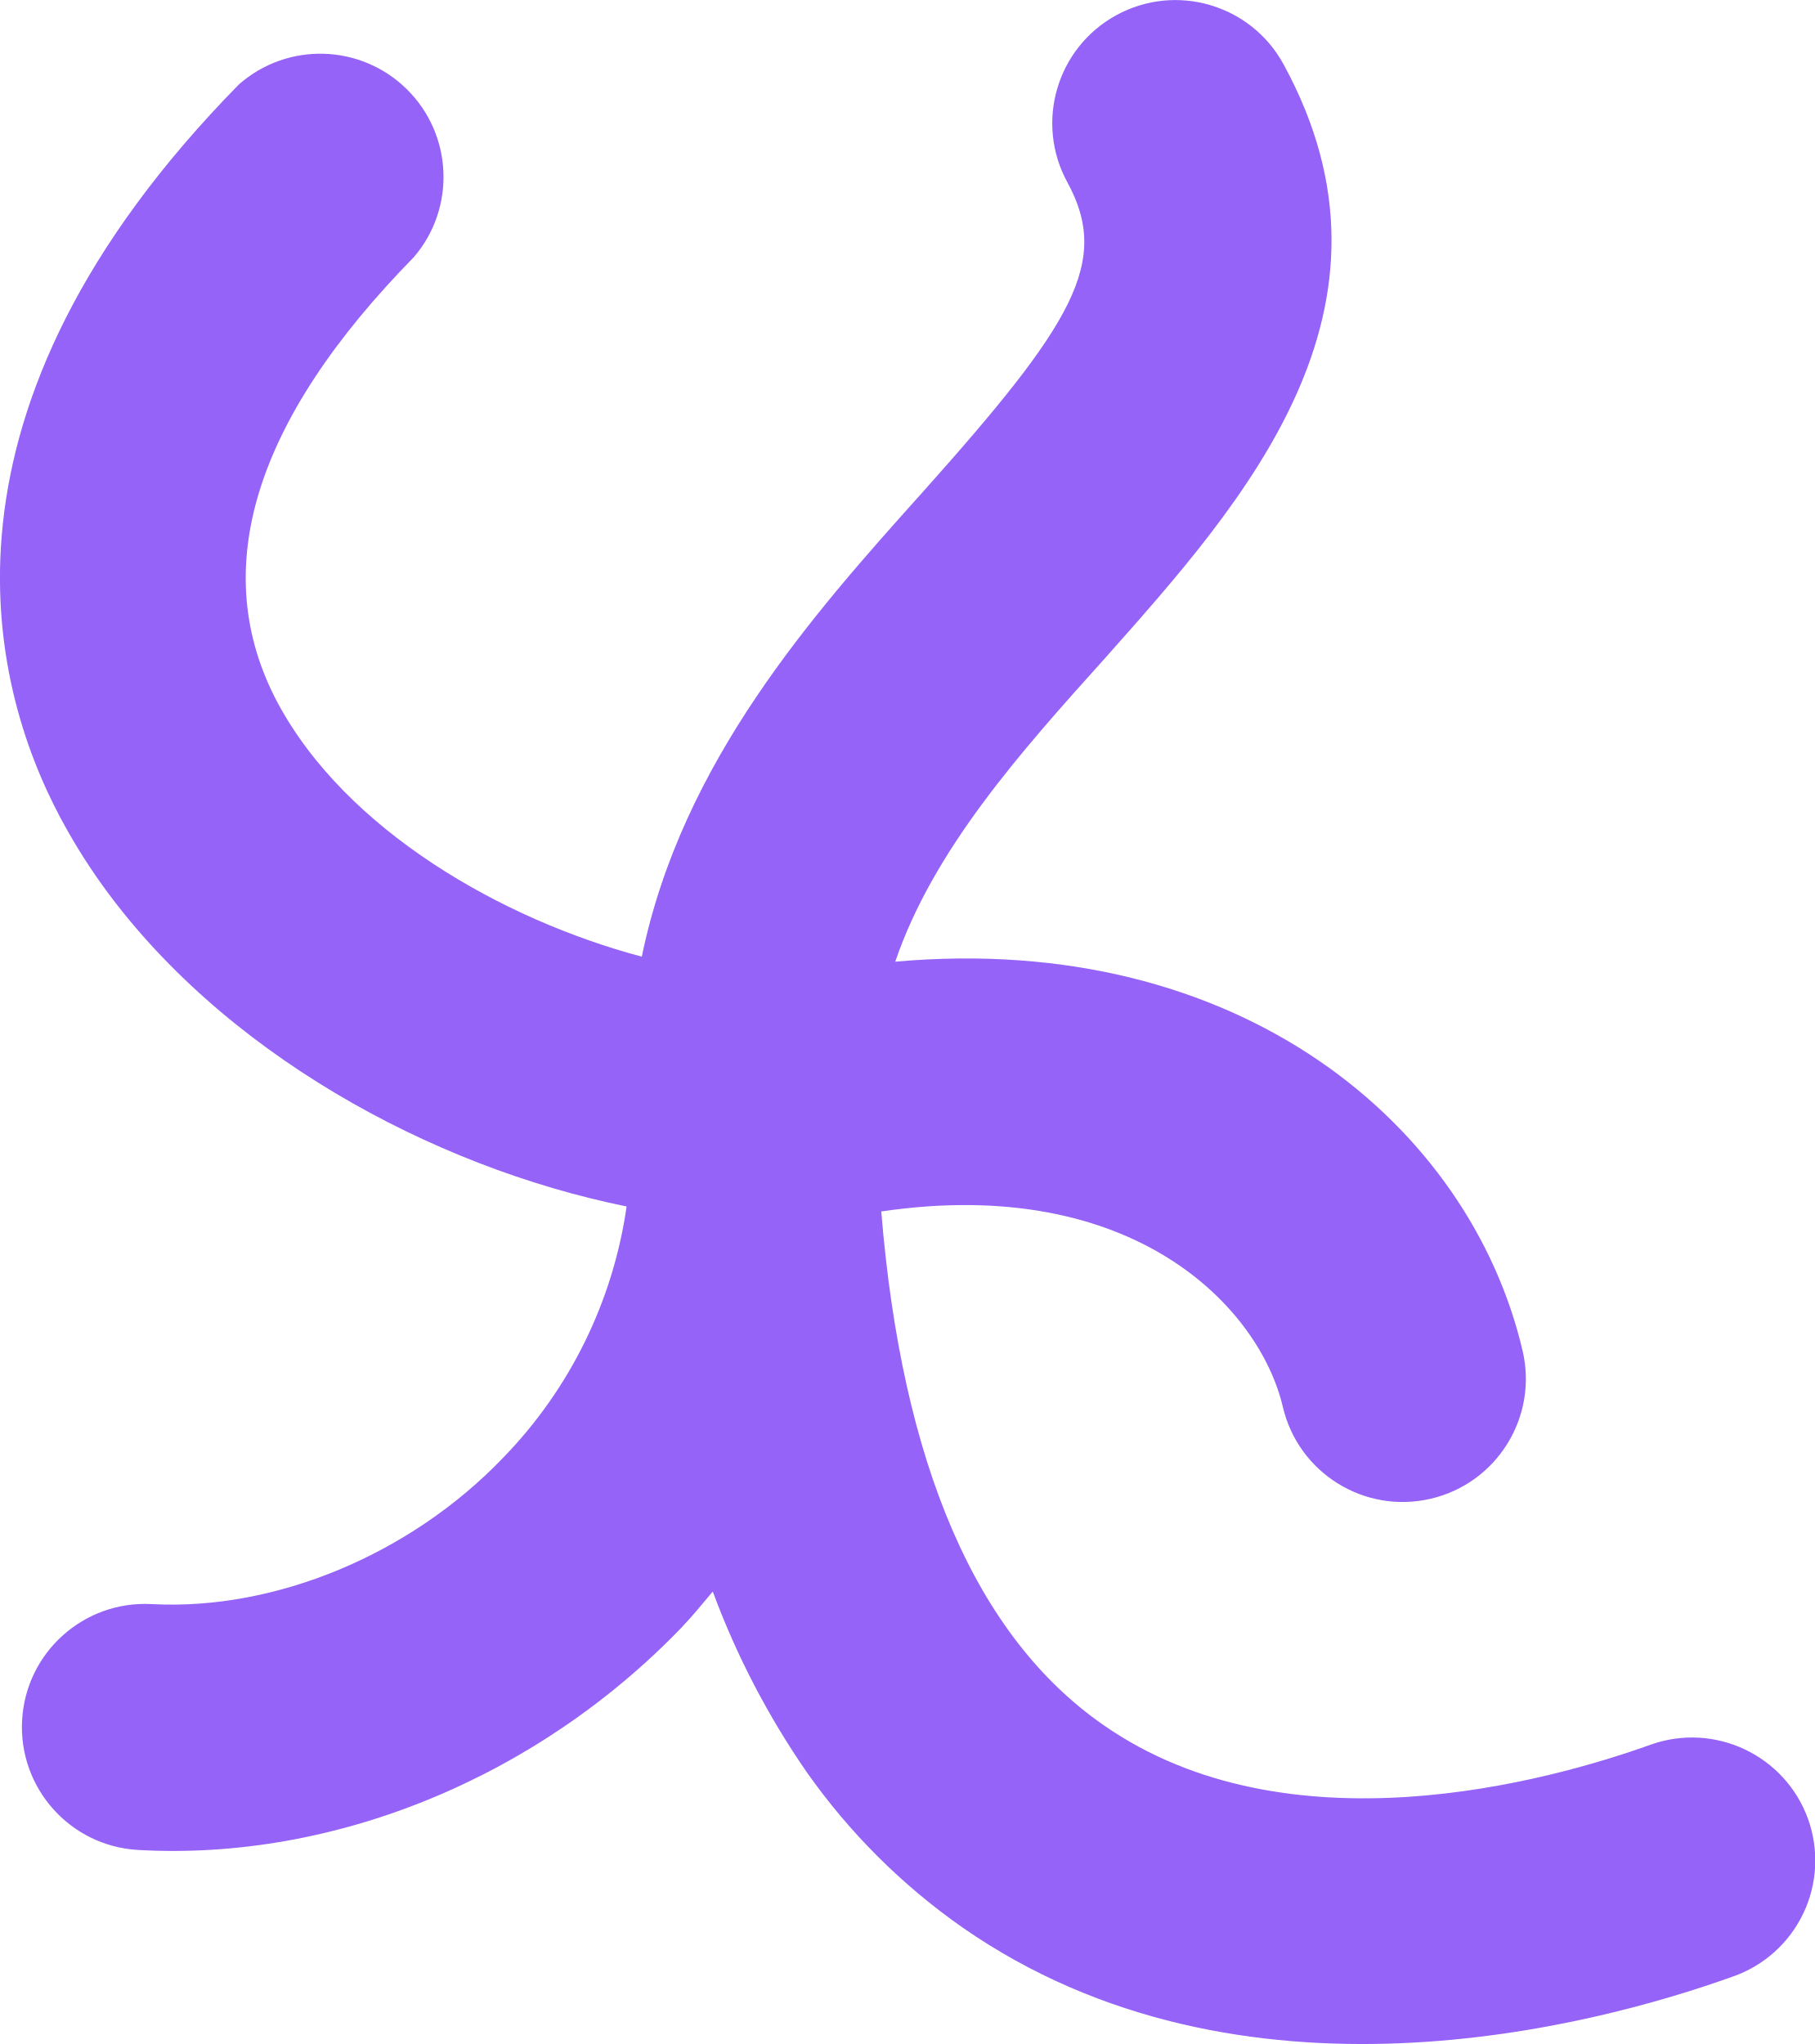
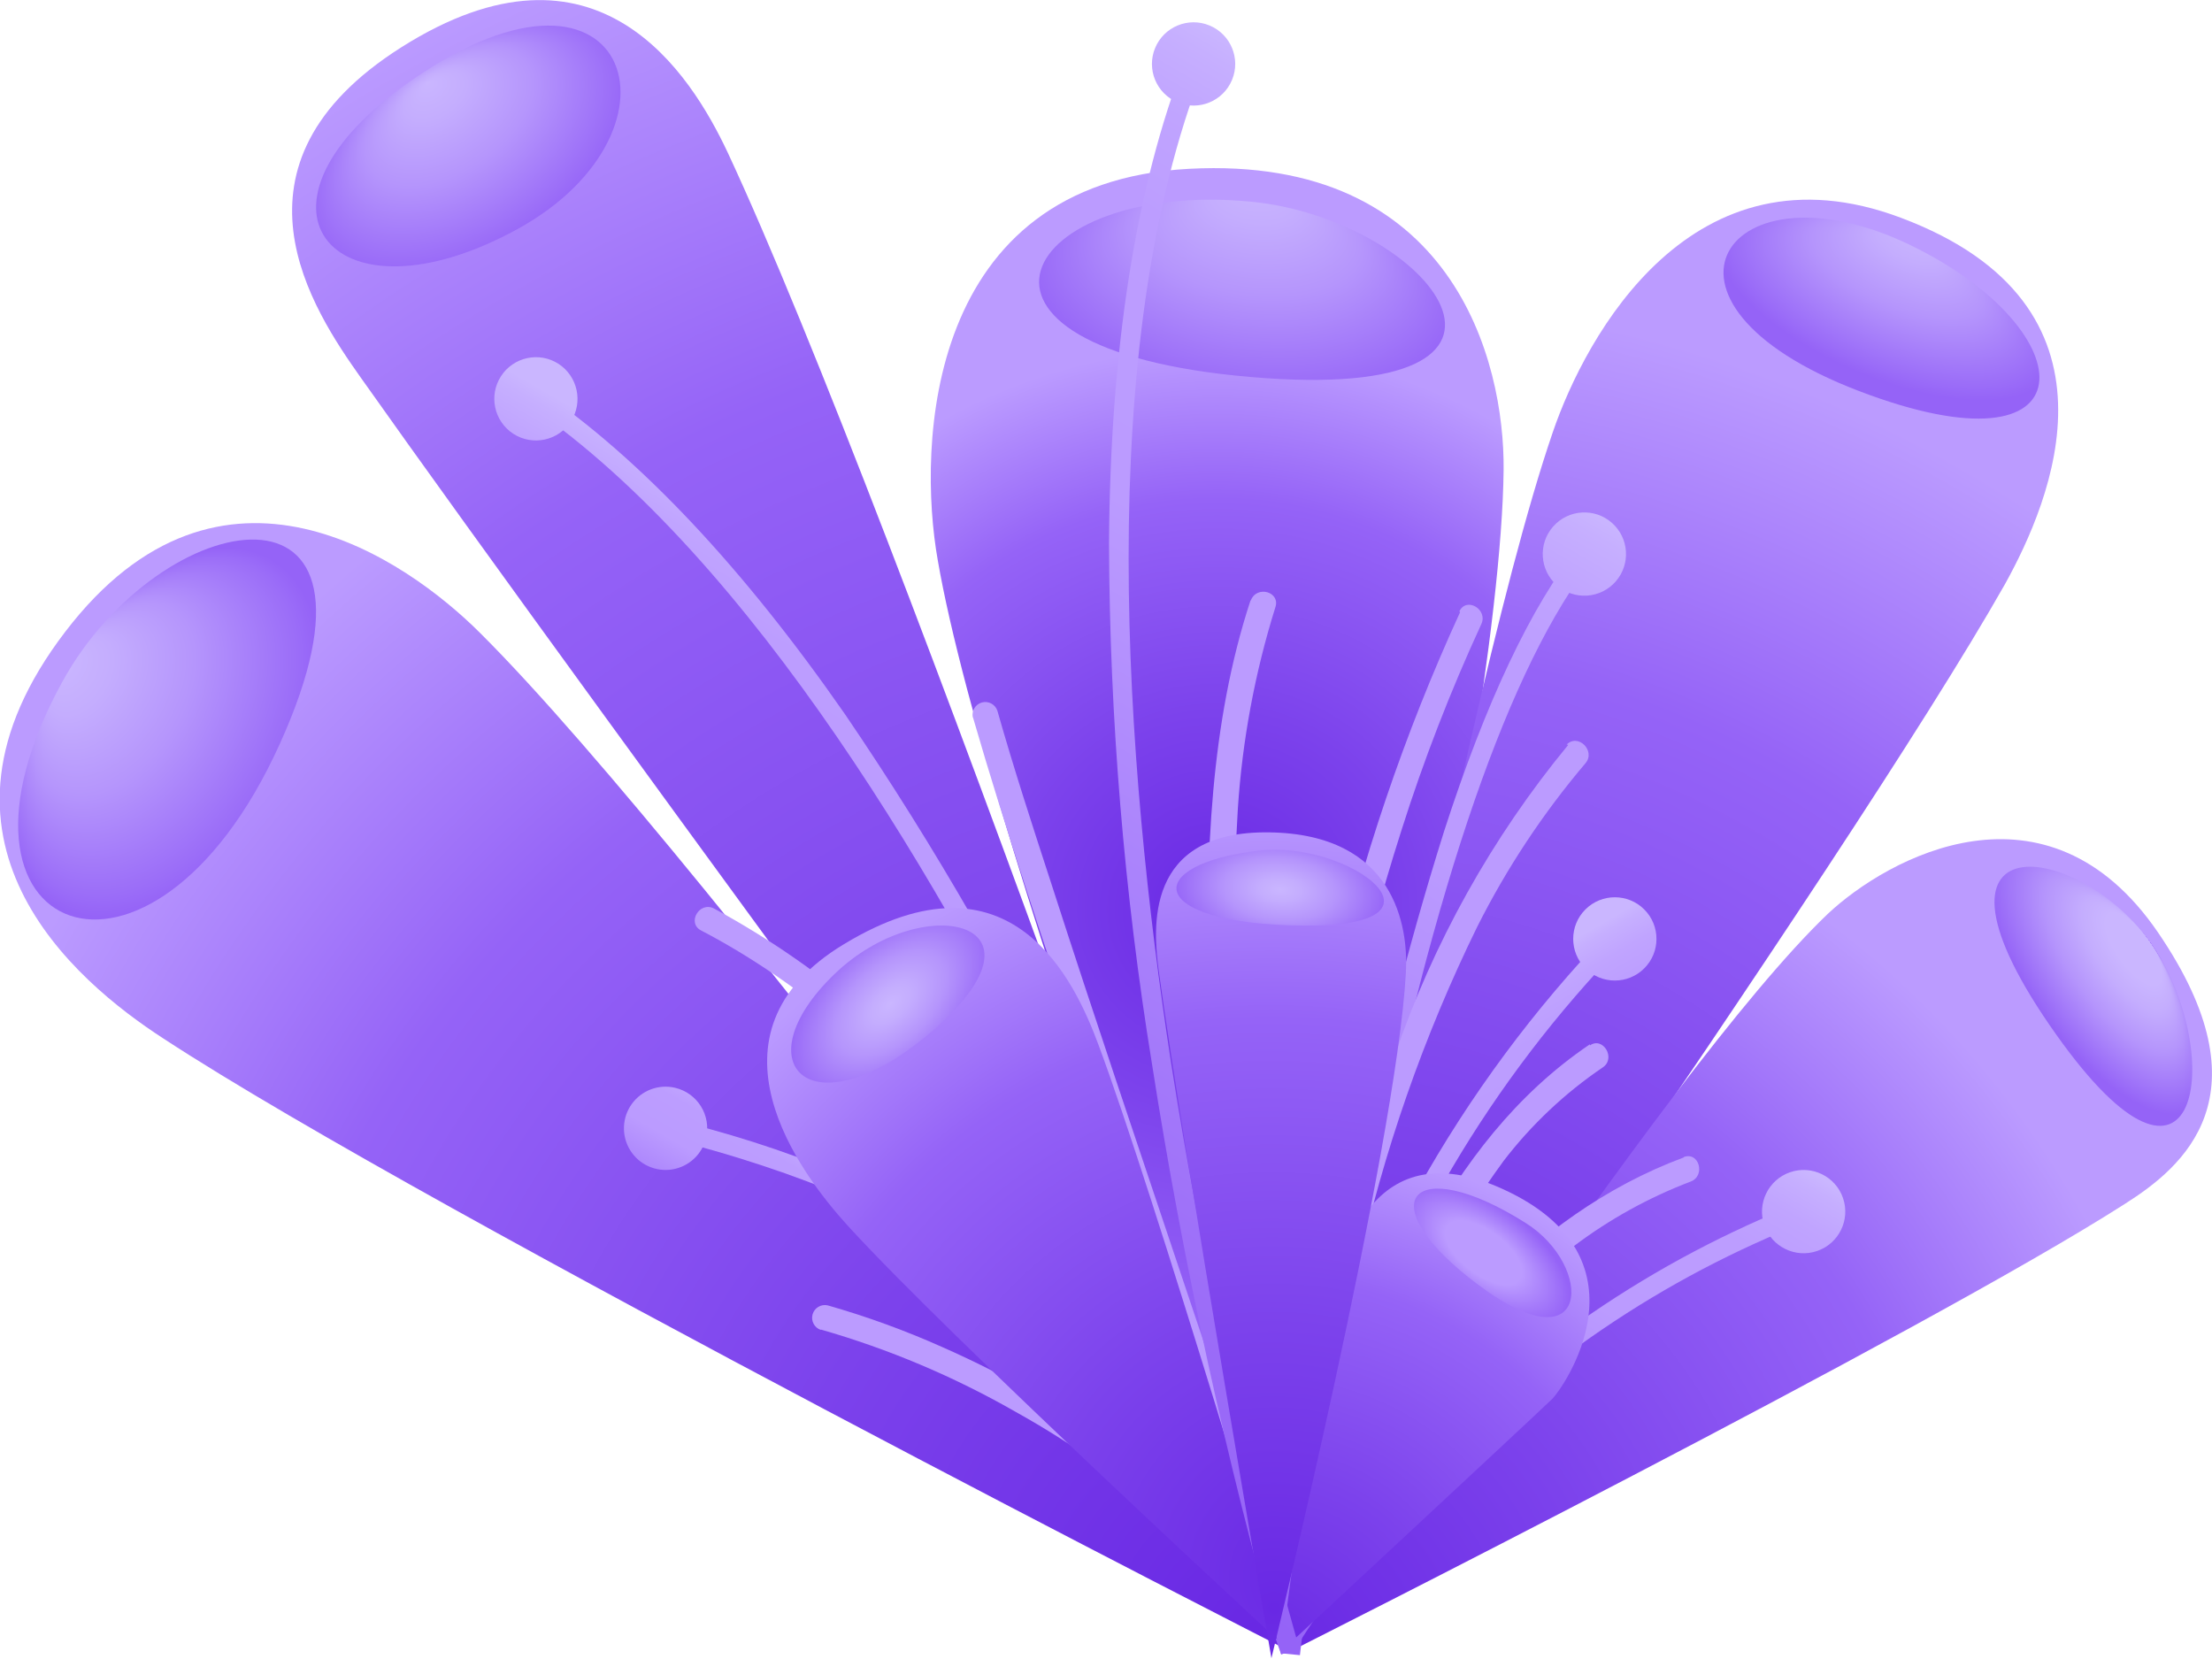
- <svg xmlns="http://www.w3.org/2000/svg" viewBox="0 0 119.43 134.52">
+ <svg xmlns="http://www.w3.org/2000/svg" xmlns:xlink="http://www.w3.org/1999/xlink" viewBox="0 0 117.94 88.41">
  <defs>
-     <style>.cls-1{fill:#9563f7;}</style>
+     <style>.cls-1{fill:url(#radial-gradient);}.cls-2{fill:url(#radial-gradient-2);}.cls-3{fill:url(#radial-gradient-3);}.cls-4{fill:url(#radial-gradient-4);}.cls-5{fill:url(#radial-gradient-5);}.cls-6{fill:url(#linear-gradient);}.cls-7{fill:url(#linear-gradient-2);}.cls-8{fill:url(#linear-gradient-3);}.cls-9{fill:url(#linear-gradient-4);}.cls-10{fill:#bb9bff;}.cls-11{fill:url(#linear-gradient-5);}.cls-12{fill:url(#linear-gradient-6);}.cls-13{fill:url(#linear-gradient-7);}.cls-14{fill:url(#linear-gradient-8);}.cls-15{fill:url(#linear-gradient-9);}.cls-16{fill:url(#linear-gradient-10);}.cls-17{fill:url(#radial-gradient-6);}.cls-18{fill:url(#radial-gradient-7);}.cls-19{fill:url(#radial-gradient-8);}.cls-20{fill:url(#radial-gradient-9);}.cls-21{fill:url(#radial-gradient-10);}.cls-22{fill:url(#linear-gradient-11);}.cls-23{fill:url(#linear-gradient-12);}.cls-24{fill:url(#radial-gradient-11);}.cls-25{fill:url(#radial-gradient-12);}.cls-26{fill:url(#radial-gradient-13);}.cls-27{fill:url(#radial-gradient-14);}.cls-28{fill:url(#radial-gradient-15);}.cls-29{fill:url(#radial-gradient-16);}</style>
+     <radialGradient id="radial-gradient" cx="66.87" cy="86.99" r="74.44" gradientUnits="userSpaceOnUse">
+       <stop offset="0" stop-color="#6928e4" />
+       <stop offset="0.35" stop-color="#7c42ec" />
+       <stop offset="0.73" stop-color="#9563f7" />
+       <stop offset="1" stop-color="#bb9bff" />
+     </radialGradient>
+     <radialGradient id="radial-gradient-2" cx="64.89" cy="48.5" r="29.98" xlink:href="#radial-gradient" />
+     <radialGradient id="radial-gradient-3" cx="70.1" cy="85.14" r="69.46" xlink:href="#radial-gradient" />
+     <radialGradient id="radial-gradient-4" cx="68.25" cy="86.76" r="96.82" xlink:href="#radial-gradient" />
+     <radialGradient id="radial-gradient-5" cx="68.24" cy="88.25" r="48.92" xlink:href="#radial-gradient" />
+     <linearGradient id="linear-gradient" x1="39.14" y1="71.37" x2="58.51" y2="37.83" gradientUnits="userSpaceOnUse">
+       <stop offset="0.01" stop-color="#9563f7" />
+       <stop offset="0.18" stop-color="#9b6cf8" />
+       <stop offset="0.45" stop-color="#ab84fc" />
+       <stop offset="0.67" stop-color="#bb9bff" />
+       <stop offset="0.86" stop-color="#bc9dff" />
+       <stop offset="0.93" stop-color="#c0a4ff" />
+       <stop offset="0.98" stop-color="#c6afff" />
+       <stop offset="1" stop-color="#cab6ff" />
+     </linearGradient>
+     <linearGradient id="linear-gradient-2" x1="9.52" y1="54.27" x2="28.88" y2="20.73" xlink:href="#linear-gradient" />
+     <linearGradient id="linear-gradient-3" x1="61.77" y1="84.37" x2="92.34" y2="31.41" xlink:href="#linear-gradient" />
+     <linearGradient id="linear-gradient-4" x1="55.07" y1="80.51" x2="85.65" y2="27.54" xlink:href="#linear-gradient" />
+     <linearGradient id="linear-gradient-5" x1="73.89" y1="90.78" x2="91.8" y2="59.76" xlink:href="#linear-gradient" />
+     <linearGradient id="linear-gradient-6" x1="79.26" y1="93.88" x2="97.17" y2="62.86" xlink:href="#linear-gradient" />
+     <linearGradient id="linear-gradient-7" x1="50.23" y1="77.07" x2="55.41" y2="68.09" xlink:href="#linear-gradient" />
+     <linearGradient id="linear-gradient-8" x1="31.84" y1="66.45" x2="37.03" y2="57.48" xlink:href="#linear-gradient" />
+     <linearGradient id="linear-gradient-9" x1="83.54" y1="79.83" x2="70.75" y2="57.68" xlink:href="#linear-gradient" />
+     <linearGradient id="linear-gradient-10" x1="98.33" y1="71.29" x2="85.54" y2="49.14" xlink:href="#linear-gradient" />
+     <radialGradient id="radial-gradient-6" cx="311.53" cy="243.34" r="27.75" gradientTransform="translate(-254.94 -140.2) rotate(-2.66)" xlink:href="#radial-gradient" />
+     <radialGradient id="radial-gradient-7" cx="714.51" cy="535.34" r="41.01" gradientTransform="matrix(0.99, -0.13, 0.13, 0.99, -707.29, -352.97)" xlink:href="#radial-gradient" />
+     <radialGradient id="radial-gradient-8" cx="8.91" cy="38.9" fy="27.872" r="11.03" gradientTransform="matrix(0.55, -0.83, 0.52, 0.35, -16.35, 32.86)" gradientUnits="userSpaceOnUse">
+       <stop offset="0.02" stop-color="#cab6ff" />
+       <stop offset="0.21" stop-color="#c4adfe" />
+       <stop offset="0.52" stop-color="#b595fc" />
+       <stop offset="0.91" stop-color="#9b6df8" />
+       <stop offset="0.99" stop-color="#9563f7" />
+     </radialGradient>
+     <radialGradient id="radial-gradient-9" cx="24.97" cy="7.78" fy="0.932" r="9.86" gradientTransform="translate(1.56 17.58) rotate(-33.05) scale(1 0.59)" gradientUnits="userSpaceOnUse">
+       <stop offset="0" stop-color="#cab6ff" />
+       <stop offset="0.19" stop-color="#c4adfe" />
+       <stop offset="0.51" stop-color="#b595fc" />
+       <stop offset="0.9" stop-color="#9b6df8" />
+       <stop offset="0.99" stop-color="#9563f7" />
+     </radialGradient>
+     <radialGradient id="radial-gradient-10" cx="66.22" cy="15.45" fy="3.526" r="11.97" gradientTransform="translate(1.65 -1.1) rotate(7.78) scale(1 0.5)" xlink:href="#radial-gradient-9" />
+     <linearGradient id="linear-gradient-11" x1="48.27" y1="76.63" x2="84.94" y2="13.12" xlink:href="#linear-gradient" />
+     <linearGradient id="linear-gradient-12" x1="28.09" y1="64.98" x2="64.76" y2="1.46" xlink:href="#linear-gradient" />
+     <radialGradient id="radial-gradient-11" cx="100.49" cy="15.98" fy="25.572" r="9.61" gradientTransform="translate(190.12 61.93) rotate(-156.72) scale(1 0.42)" gradientUnits="userSpaceOnUse">
+       <stop offset="0" stop-color="#cab6ff" />
+       <stop offset="0.19" stop-color="#c4adfe" />
+       <stop offset="0.51" stop-color="#b595fc" />
+       <stop offset="0.91" stop-color="#9b6df8" />
+       <stop offset="1" stop-color="#9563f7" />
+     </radialGradient>
+     <radialGradient id="radial-gradient-12" cx="112.04" cy="52.3" fy="43.589" r="8.73" gradientTransform="matrix(0.58, 0.81, -0.32, 0.23, 63.47, -50.72)" gradientUnits="userSpaceOnUse">
+       <stop offset="0.26" stop-color="#cab6ff" />
+       <stop offset="0.41" stop-color="#c4adfe" />
+       <stop offset="0.64" stop-color="#b595fc" />
+       <stop offset="0.93" stop-color="#9b6df8" />
+       <stop offset="1" stop-color="#9563f7" />
+     </radialGradient>
+     <radialGradient id="radial-gradient-13" cx="47.26" cy="53.45" fy="53.454" r="6.8" gradientTransform="matrix(-0.74, 0.67, -0.39, -0.43, 103.31, 44.84)" xlink:href="#radial-gradient-9" />
+     <radialGradient id="radial-gradient-14" cx="79.58" cy="66.8" r="5.44" gradientTransform="matrix(0.8, 0.6, -0.29, 0.38, 34.81, -6.34)" gradientUnits="userSpaceOnUse">
+       <stop offset="0.44" stop-color="#bb9bff" />
+       <stop offset="0.99" stop-color="#9563f7" />
+     </radialGradient>
+     <radialGradient id="radial-gradient-15" cx="404.99" cy="-271.03" r="47.24" gradientTransform="matrix(1, -0.05, 0.06, 0.91, -320.79, 352.64)" xlink:href="#radial-gradient" />
+     <radialGradient id="radial-gradient-16" cx="68.26" cy="47.33" fy="47.325" r="5.87" gradientTransform="translate(2.33 15.94) rotate(4.66) scale(1 0.55)" xlink:href="#radial-gradient-9" />
  </defs>
  <g id="Layer_2" data-name="Layer 2">
    <g id="Layer_1-2" data-name="Layer 1">
-       <path class="cls-1" d="M119,119.72a8.12,8.12,0,0,0-10.36-4.9c-6.78,2.43-23.87,7.16-36-1.28C64.24,107.72,59.36,96.36,58,79.73,74.55,77.28,82.88,86,84.43,92.59a8.1,8.1,0,1,0,15.78-3.69C96.75,74.12,81.63,61.26,58.92,63.29c2.51-7.37,8.24-13.79,13.83-20C81.89,33,93.26,20.3,84.47,4.22A8.1,8.1,0,0,0,70.25,12c2.86,5.25.39,9.29-9.58,20.45-7.18,8-15.79,17.69-18.43,30.51-9.15-2.43-19.49-8.3-24-16.77-4.58-8.67-1.54-18.52,9-29.27A8.11,8.11,0,0,0,15.73,5.55C-5.34,27-.7,45,3.94,53.75a39.35,39.35,0,0,0,2.67,4.33C14.52,69.21,28.35,76.79,41.24,79.4a29.77,29.77,0,0,1-8.11,16.52C27,102.33,18.09,106,10,105.57a8.1,8.1,0,0,0-.91,16.18C22,122.48,35.3,117,44.8,107.17c.75-.78,1.42-1.61,2.11-2.43a53.55,53.55,0,0,0,6.2,11.91,41.91,41.91,0,0,0,10.22,10.19c18.31,12.75,41.57,6.52,50.72,3.24A8.09,8.09,0,0,0,119,119.72Z" />
+       <path class="cls-1" d="M68.79,88.05S23,64.73,8.71,55.37C4,52.32-5,44.75,3.49,33.67c8.29-10.84,18.21-3.82,22.12.09C37.9,46,68.79,88.05,68.79,88.05Z" />
+       <path class="cls-2" d="M68.79,88.05S52.59,44.93,50,29.87C48.91,23.75,49.35,9.74,63.41,9S80.23,19.25,80.17,25.06C80,41.06,68.79,88.05,68.79,88.05Z" />
+       <path class="cls-3" d="M68.79,88.05s8.6-49.26,14-65c1.76-5.16,7.45-15.62,18.56-11.44,12.5,4.69,8,15.12,5.55,19.54C98.45,46.06,68.79,88.05,68.79,88.05Z" />
+       <path class="cls-4" d="M68.79,88.05S31.37,37.3,19.24,20.14C16.68,16.52,11.48,8.8,21.4,2.52,31.87-4.11,36.85,4,38.79,8.11,47.82,27.45,68.79,88.05,68.79,88.05Z" />
+       <path class="cls-5" d="M68.79,88.05S88.65,57.13,97.45,48.73c3.19-3,11.69-7.69,17.62,1s1.31,12.5-1.76,14.45C102.67,71,68.79,88.05,68.79,88.05Z" />
+       <path class="cls-6" d="M68.31,88.21A254,254,0,0,0,56.94,60.82c-6.5-13.36-16.77-31-28.74-39.21l.57-.83c5.38,3.67,10.86,9.5,16.29,17.31a168.75,168.75,0,0,1,12.8,22.3,257.88,257.88,0,0,1,11.42,27.5Z" />
+       <path class="cls-7" d="M29.78,19.4a2.22,2.22,0,1,0,.66,3.07A2.23,2.23,0,0,0,29.78,19.4Z" />
+       <path class="cls-8" d="M69.31,88.25l-1-.1c0-.12,1.22-11.41,3.76-24.24A173.65,173.65,0,0,1,77,44.31c2.22-6.87,4.64-12,7.18-15.17l.8.63c-4.45,5.59-8.56,17.46-11.9,34.33C70.53,76.89,69.33,88.14,69.31,88.25Z" />
+       <path class="cls-9" d="M86.15,31A2.22,2.22,0,1,0,83,31.2,2.22,2.22,0,0,0,86.15,31Z" />
+       <path class="cls-10" d="M43.77,70.89a46.88,46.88,0,0,1,10.35,4.37,47.11,47.11,0,0,1,9.55,7,29.13,29.13,0,0,1,4,4.66c.49.72,1.66,0,1.17-.68a35.87,35.87,0,0,0-8.16-8.29,52.33,52.33,0,0,0-10.47-6.14,45.54,45.54,0,0,0-6.08-2.21.68.68,0,0,0-.36,1.31Z" />
+       <path class="cls-10" d="M37.38,49.61c5.49,2.86,10.2,7.17,14.38,11.68A82.83,82.83,0,0,1,63.69,77.68a45.41,45.41,0,0,1,3.91,9.06.68.68,0,0,0,1.31-.36,58.55,58.55,0,0,0-8.69-16.79A82.87,82.87,0,0,0,46.38,54.22a45.75,45.75,0,0,0-8.31-5.78c-.78-.4-1.46.77-.69,1.17Z" />
+       <path class="cls-10" d="M51.88,38.26c1.77,6.11,3.82,12.14,5.83,18.17,2.35,7,4.73,14,7,21.08,1,3.07,2,6.14,2.87,9.23a.68.68,0,0,0,1.31-.36c-1.76-6.11-3.81-12.14-5.83-18.17-2.34-7-4.72-14-7-21.08-1-3.07-2-6.13-2.88-9.23a.68.68,0,0,0-1.31.36Z" />
+       <path class="cls-10" d="M66.68,32c-2.16,6.56-2.4,13.72-2.25,20.57.16,7.62,1,15.21,1.85,22.77.44,3.73.91,7.46,1.3,11.2.09.86,1.45.87,1.36,0-.73-7-1.69-13.92-2.35-20.89A132.74,132.74,0,0,1,66,43.12a46,46,0,0,1,2-10.74c.28-.83-1-1.19-1.31-.36Z" />
+       <path class="cls-10" d="M77.85,32.64A103.56,103.56,0,0,0,71,52.85a131.84,131.84,0,0,0-3.2,21.73q-.39,6-.2,12a.68.68,0,0,0,1.36,0A127.72,127.72,0,0,1,70,65.42a121.41,121.41,0,0,1,4.72-21.14,94.09,94.09,0,0,1,4.26-11c.37-.79-.8-1.48-1.17-.68Z" />
+       <path class="cls-10" d="M83.62,39.71a53,53,0,0,0-9.28,16.64,121.63,121.63,0,0,0-5,19.27c-.65,3.58-1.22,7.17-1.79,10.76-.13.85,1.18,1.22,1.31.36,1-6.37,2-12.75,3.51-19a81.09,81.09,0,0,1,6.39-18.32,44.1,44.1,0,0,1,5.77-8.72c.57-.66-.39-1.62-1-1Z" />
+       <path class="cls-10" d="M84.77,55.68C76.9,61,73.53,70.47,70.42,79c-.91,2.48-1.81,5-2.82,7.4-.33.81,1,1.16,1.31.36,1.75-4.23,3.18-8.59,4.86-12.85a48.34,48.34,0,0,1,6.39-12,22.77,22.77,0,0,1,5.3-5c.72-.49,0-1.66-.69-1.17Z" />
+       <path class="cls-10" d="M89.78,61.71c-8.39,3.12-14.13,10.41-18.52,17.9C70,81.77,68.81,84,67.67,86.22c-.39.77.78,1.46,1.17.68,3.83-7.48,8.2-15.36,15.09-20.47A25.2,25.2,0,0,1,90.14,63c.81-.3.46-1.61-.36-1.31Z" />
+       <path class="cls-11" d="M69,88l-.88-.51a58,58,0,0,1,7.15-9.16A56,56,0,0,1,96.09,64.09l.35,1A55,55,0,0,0,76,79,57.24,57.24,0,0,0,69,88Z" />
+       <path class="cls-12" d="M96.89,66.7a2.22,2.22,0,1,0-2.82-1.37A2.22,2.22,0,0,0,96.89,66.7Z" />
+       <path class="cls-13" d="M68.16,87.42a27.67,27.67,0,0,0-5.45-10.74c-4.16-5.31-12.3-12.4-27.45-16.07l.24-1A58.65,58.65,0,0,1,53.37,67a40.68,40.68,0,0,1,10.18,9.14C68.18,82,69.12,87,69.16,87.24Z" />
+       <path class="cls-14" d="M36,58a2.22,2.22,0,1,0,1.65,2.66A2.22,2.22,0,0,0,36,58Z" />
+       <path class="cls-15" d="M68.29,88.06A45.22,45.22,0,0,1,70.4,75.75a61.66,61.66,0,0,1,5.18-12.33A66.82,66.82,0,0,1,85.79,49.64l.74.71A63.3,63.3,0,0,0,71.38,76,46,46,0,0,0,69.3,88.05Z" />
+       <path class="cls-16" d="M87.67,51.63a2.22,2.22,0,1,0-3.14,0A2.22,2.22,0,0,0,87.67,51.63Z" />
+       <path class="cls-17" d="M68.31,88.05s1.75-13.51,2.54-18c.51-2.86,2.17-10.18,9.68-6.46s2.82,10.42,2.23,11C81.05,76.22,68.31,88.05,68.31,88.05Z" />
+       <path class="cls-18" d="M68.79,88.05S50.7,71.39,45.19,65.34c-2.53-2.78-8.13-10.21-.19-15,8.93-5.41,12.3,1.95,13.57,5.37C61.53,63.64,68.79,88.05,68.79,88.05Z" />
+       <path class="cls-19" d="M3.33,36.34c5.19-9.43,18.46-11.86,11.59,3.32S-4.19,50,3.33,36.34Z" />
+       <path class="cls-20" d="M21.43,4.65c12.08-8.79,15.84,2.26,6.15,7.57S12.43,11.2,21.43,4.65Z" />
+       <path class="cls-21" d="M66.67,10.75c9.51.9,17.58,10.86,0,9.35S54.44,9.59,66.67,10.75Z" />
+       <path class="cls-22" d="M68.31,88.2a264.09,264.09,0,0,1-6.88-31.42A177,177,0,0,1,59.13,29c.06-10.37,1.43-19.06,4.07-25.83l1,.37C58.26,18.57,60,40.7,62.43,56.61a263.81,263.81,0,0,0,6.85,31.3Z" />
+       <path class="cls-23" d="M65.69,4.26a2.22,2.22,0,1,0-2.9,1.2A2.22,2.22,0,0,0,65.69,4.26Z" />
+       <path class="cls-24" d="M101.88,13.08c9.41,4.57,9.73,12.54-2.76,7.77S92.17,8.36,101.88,13.08Z" />
+       <path class="cls-25" d="M115,50.77c3.65,5.83,2.14,15.31-5.71,3.9S111.35,44.9,115,50.77Z" />
+       <path class="cls-26" d="M44.5,51.93c4.65-4.48,11.92-2.88,5.39,2.88S39.42,56.82,44.5,51.93Z" />
+       <path class="cls-27" d="M81.35,65.21C85,67.5,84.84,73,78.84,68.52S75.3,61.39,81.35,65.21Z" />
+       <path class="cls-28" d="M67.79,88.41s-4.74-27.41-6-36.58c-.31-2.29-.81-7.54,5.88-7.45s7.43,5,7.29,7.48C74.45,61.14,67.79,88.41,67.79,88.41Z" />
+       <path class="cls-29" d="M67.16,45.35c4.8-.55,10.89,4.08,2.35,4S60.85,46.07,67.16,45.35Z" />
    </g>
  </g>
</svg>
